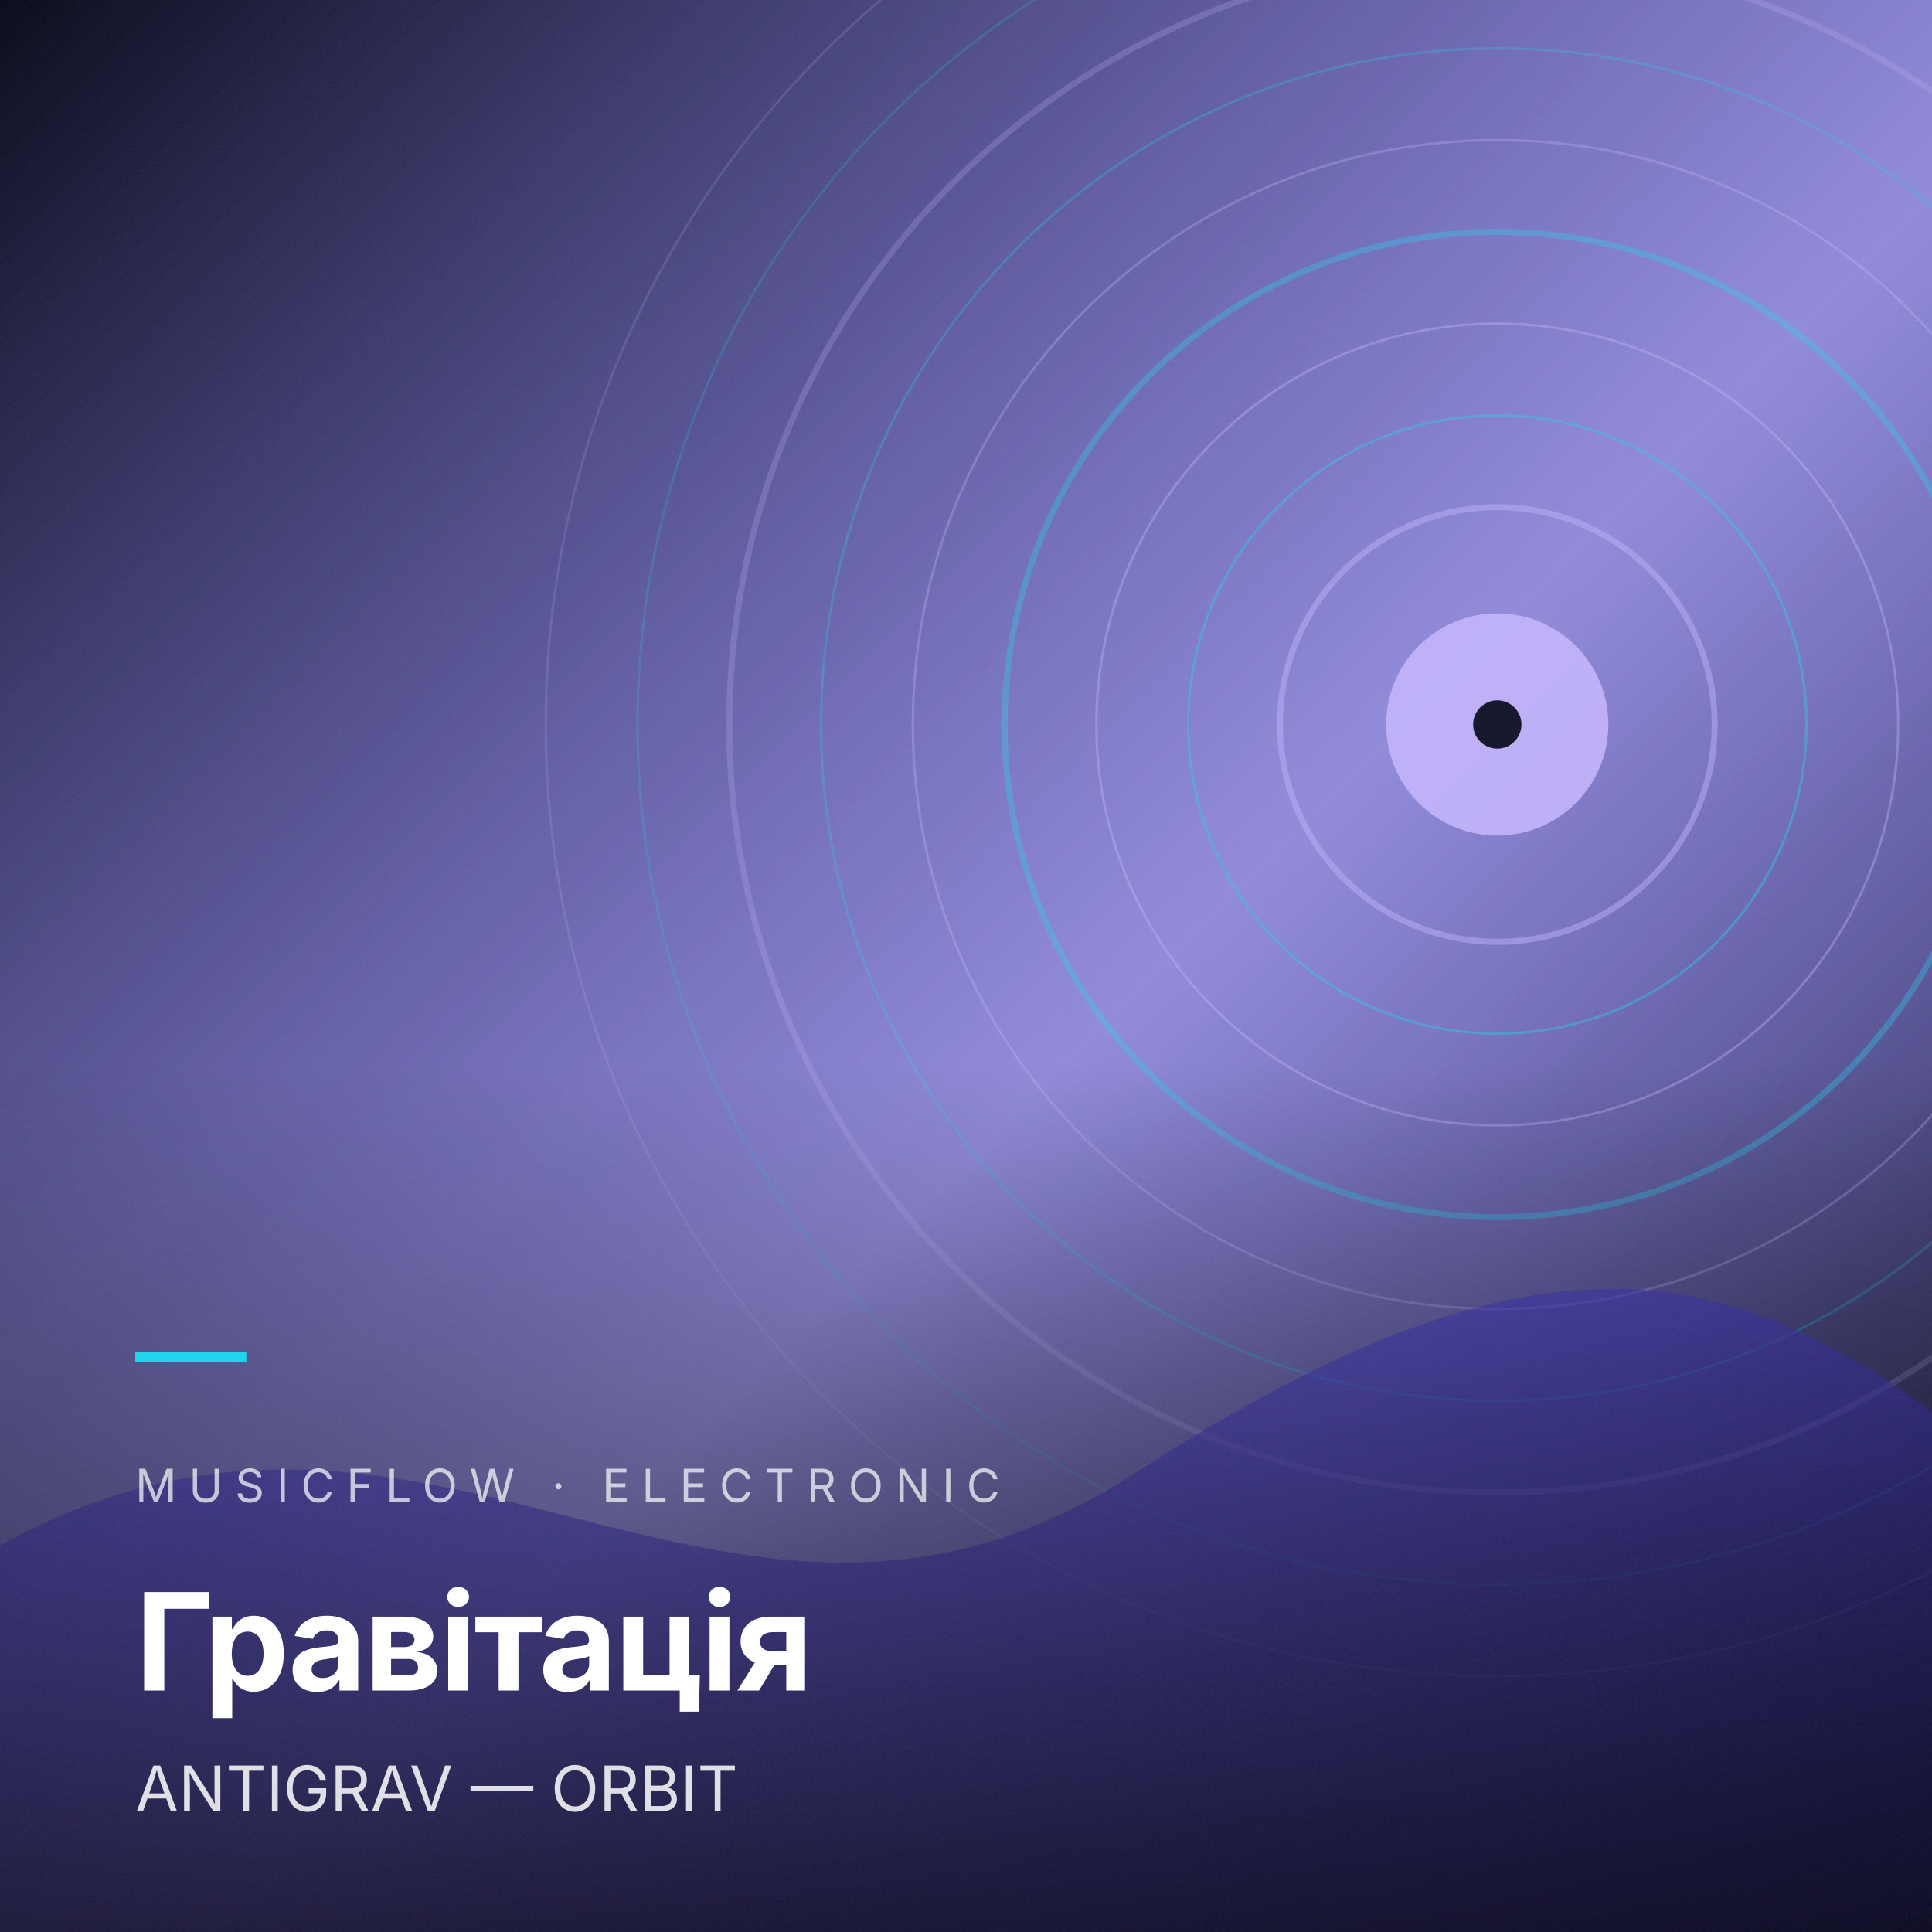
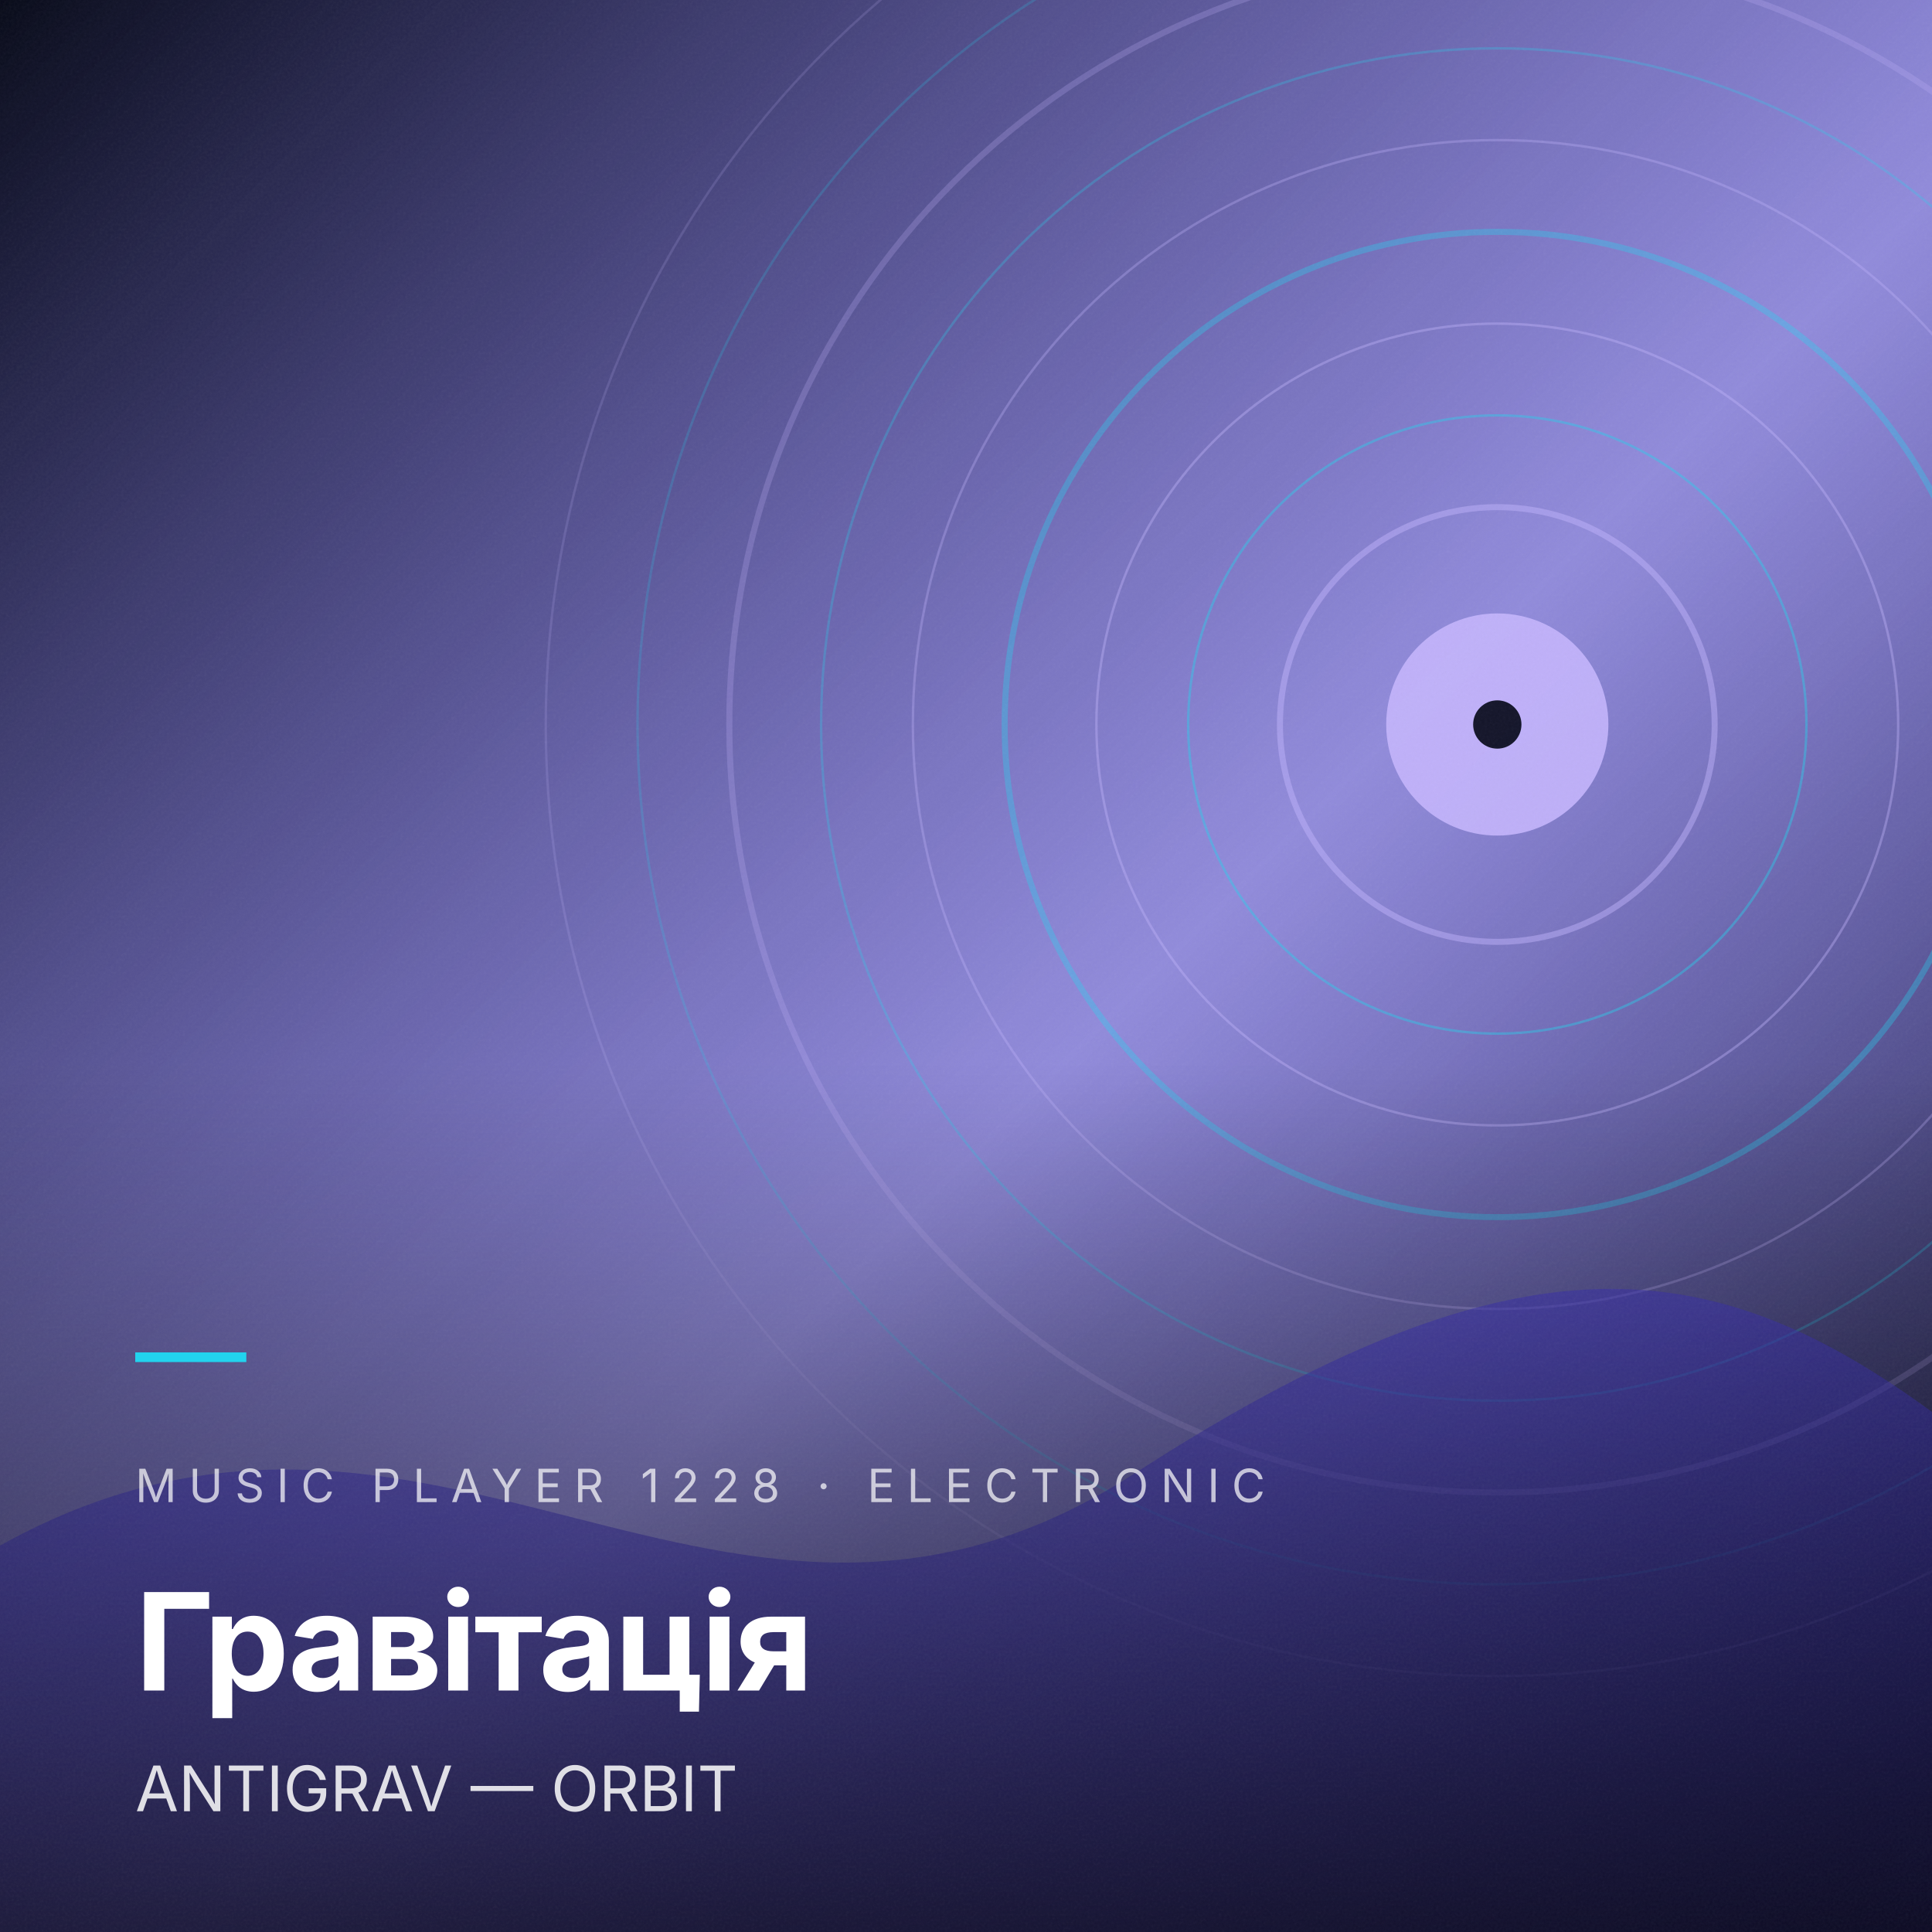
<svg xmlns="http://www.w3.org/2000/svg" viewBox="0 0 800 800" width="800" height="800">
  <defs>
    <linearGradient id="bg" x1="0" y1="0" x2="1" y2="1">
      <stop offset="0" stop-color="#050816" />
      <stop offset="0.55" stop-color="#4338ca" stop-opacity="0.55" />
      <stop offset="1" stop-color="#050816" />
    </linearGradient>
    <filter id="grain">
      <feTurbulence type="fractalNoise" baseFrequency="0.9" numOctaves="3" stitchTiles="stitch" />
      <feColorMatrix type="saturate" values="0" />
      <feComponentTransfer>
        <feFuncA type="linear" slope="0.055" />
      </feComponentTransfer>
    </filter>
    <linearGradient id="shade" x1="0" y1="0" x2="0" y2="1">
      <stop offset="0.55" stop-color="#000" stop-opacity="0" />
      <stop offset="1" stop-color="#000" stop-opacity="0.72" />
    </linearGradient>
  </defs>
  <rect width="800" height="800" fill="url(#bg)" />
  <g opacity="0.9">
    <circle cx="620" cy="300" r="90" fill="none" stroke="#c4b5fd" stroke-width="2.5" opacity="0.5" />
    <circle cx="620" cy="300" r="128" fill="none" stroke="#22d3ee" stroke-width="1" opacity="0.46" />
    <circle cx="620" cy="300" r="166" fill="none" stroke="#c4b5fd" stroke-width="1" opacity="0.42" />
    <circle cx="620" cy="300" r="204" fill="none" stroke="#22d3ee" stroke-width="2.5" opacity="0.38" />
    <circle cx="620" cy="300" r="242" fill="none" stroke="#c4b5fd" stroke-width="1" opacity="0.34" />
    <circle cx="620" cy="300" r="280" fill="none" stroke="#22d3ee" stroke-width="1" opacity="0.3" />
    <circle cx="620" cy="300" r="318" fill="none" stroke="#c4b5fd" stroke-width="2.5" opacity="0.26" />
    <circle cx="620" cy="300" r="356" fill="none" stroke="#22d3ee" stroke-width="1" opacity="0.22" />
    <circle cx="620" cy="300" r="394" fill="none" stroke="#c4b5fd" stroke-width="1" opacity="0.18" />
    <circle cx="620" cy="300" r="46" fill="#c4b5fd" />
    <circle cx="620" cy="300" r="10" fill="#050816" />
  </g>
  <path d="M0 640 C 180 540, 300 720, 470 610 S 720 520, 820 600 L 820 820 L 0 820 Z" fill="#4338ca" opacity="0.55" />
  <rect width="800" height="800" fill="url(#shade)" />
  <rect width="800" height="800" filter="url(#grain)" />
  <g font-family="Inter, Segoe UI, Arial, sans-serif" fill="#fff">
-     <text x="56" y="622" font-size="19" letter-spacing="5" opacity="0.7">MUSICFLOW · ELECTRONIC</text>
+     <text x="56" y="622" font-size="19" letter-spacing="5" opacity="0.7">MUSIC PLAYER 1228 · ELECTRONIC</text>
    <text x="56" y="700" font-size="56" font-weight="700" letter-spacing="-1">Гравітація</text>
    <text x="56" y="750" font-size="26" opacity="0.85">ANTIGRAV — ORBIT</text>
  </g>
  <rect x="56" y="560" width="46" height="4" fill="#22d3ee" />
</svg>
